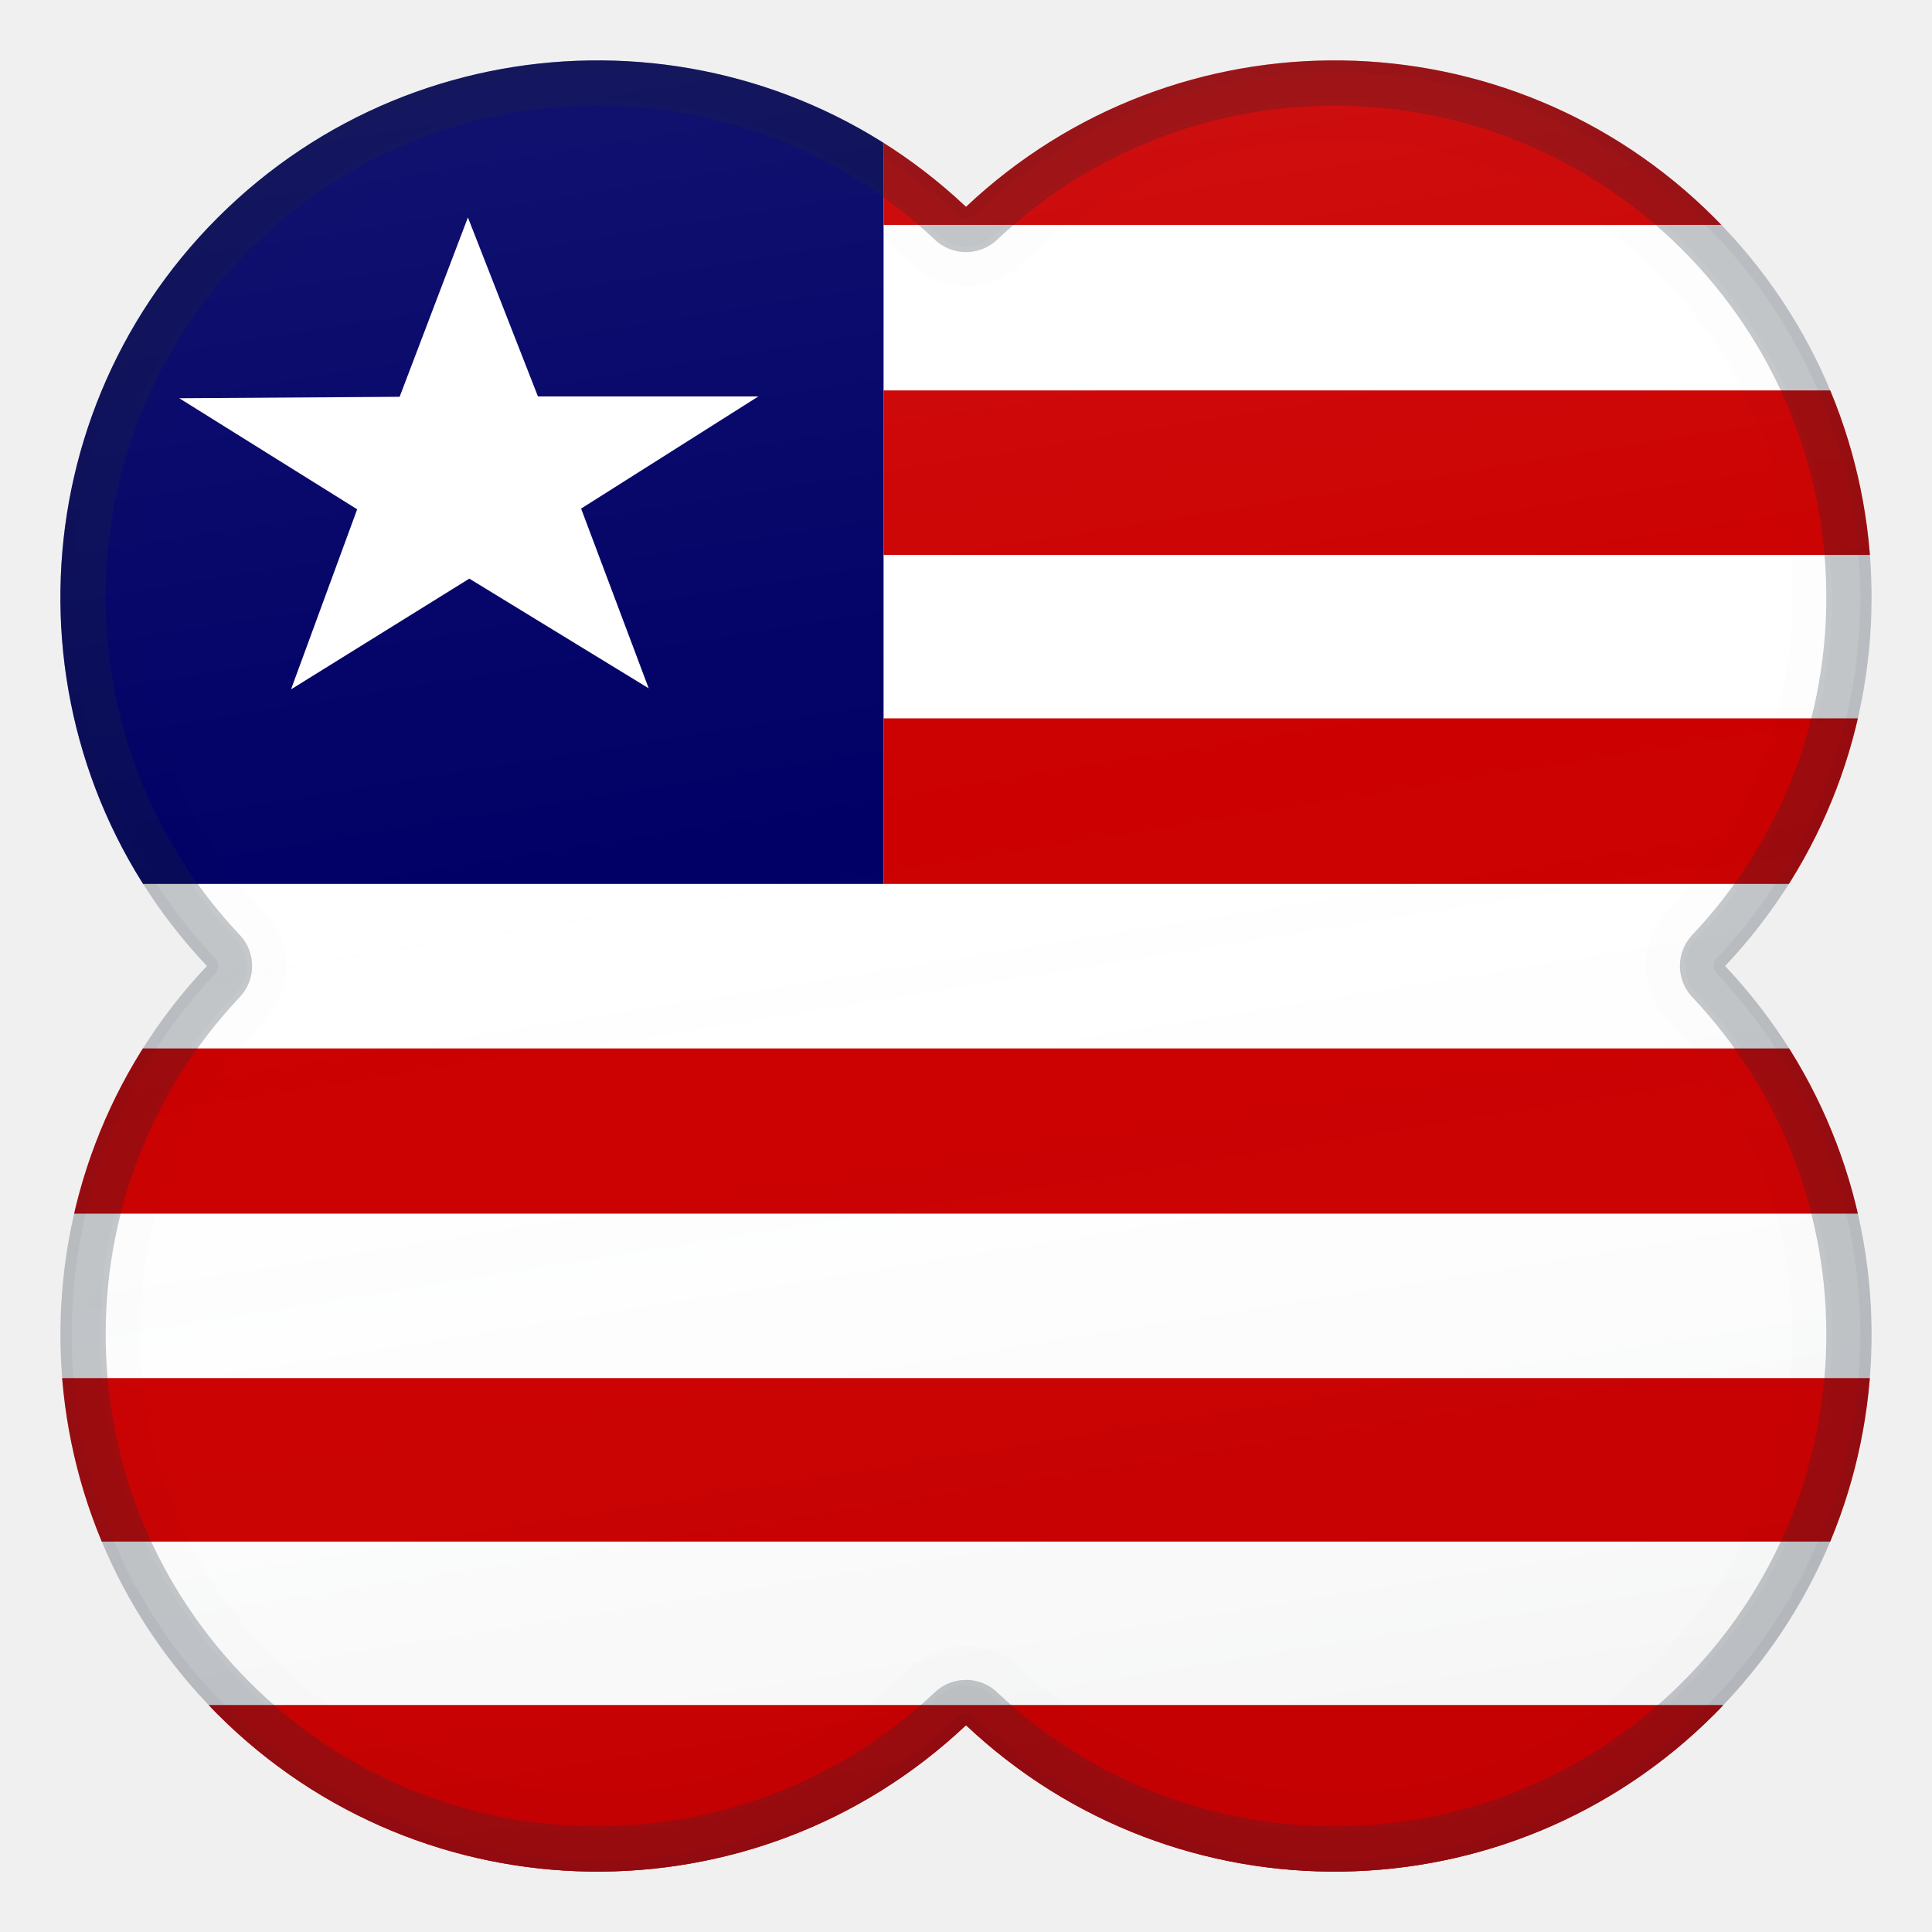
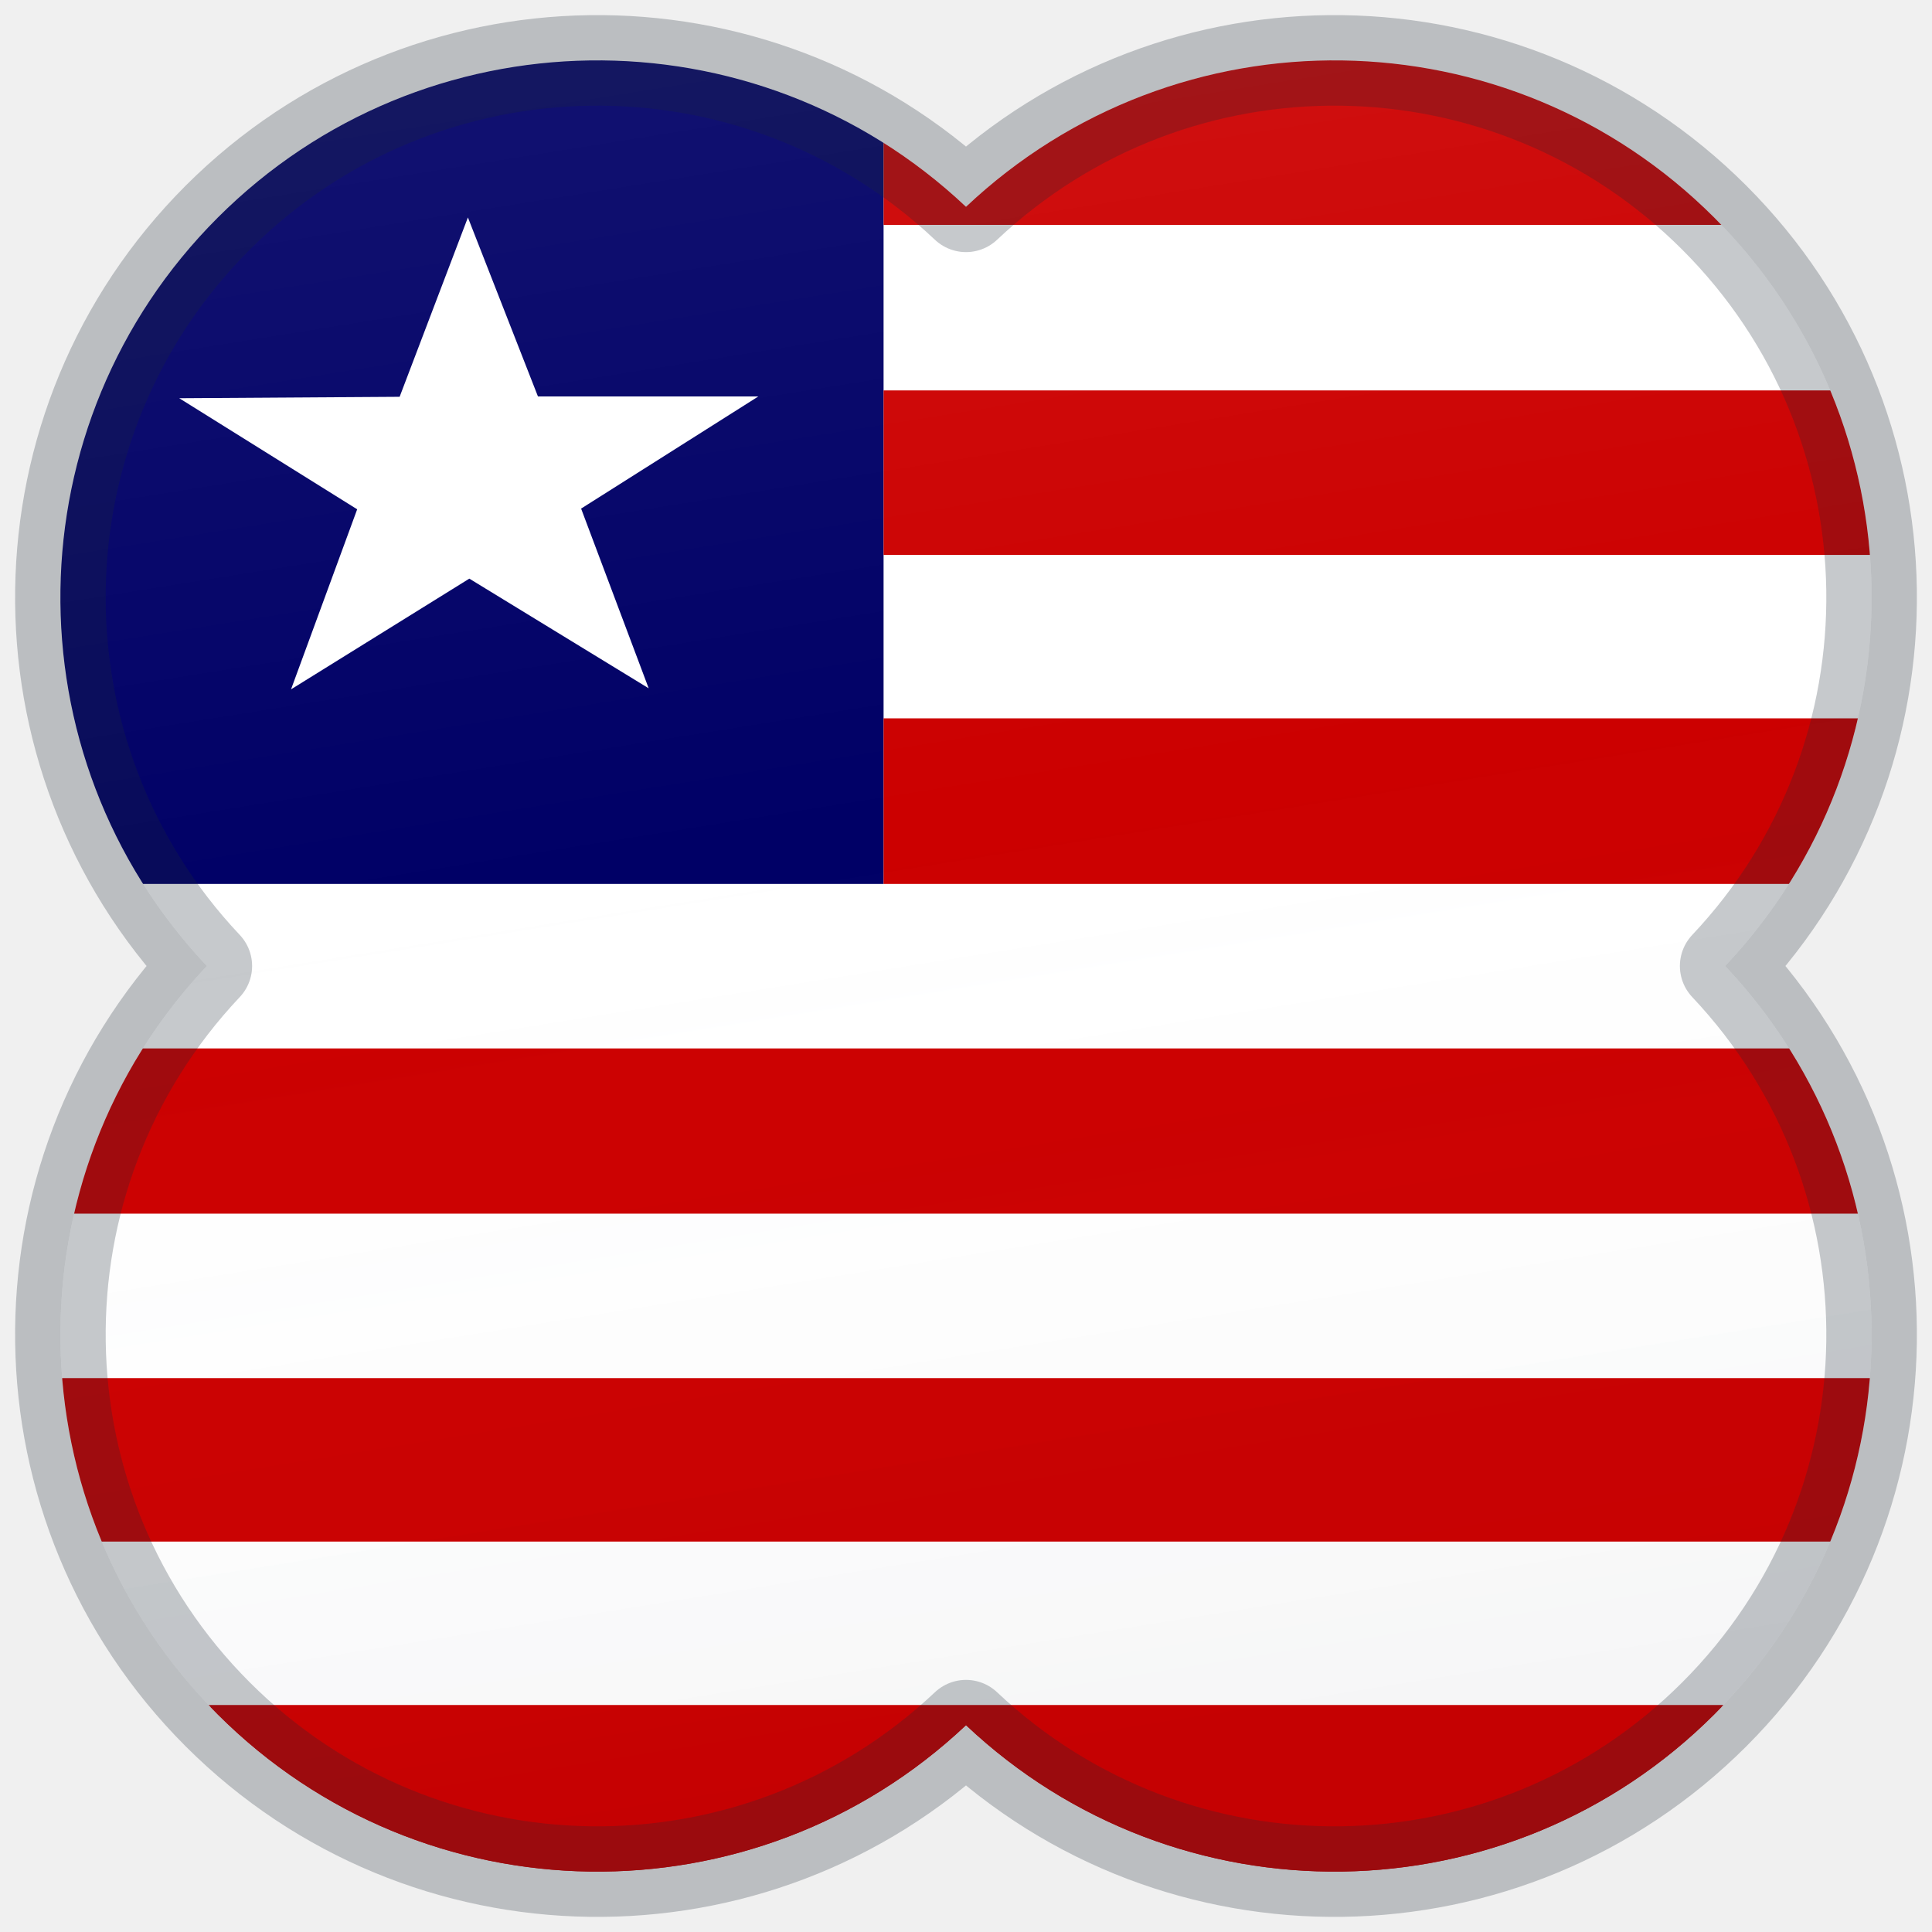
<svg xmlns="http://www.w3.org/2000/svg" viewBox="0 0 512 512" width="512" height="512" role="img" aria-labelledby="petal-soft-lr-title">
  <defs>
    <path id="petal-soft-lr-shape" d="M 256 54.811 A 142.322 142.322 0 0 1 457.189 256 A 142.322 142.322 0 0 1 256 457.189 A 142.322 142.322 0 0 1 54.811 256 A 142.322 142.322 0 0 1 256 54.811 Z" />
    <clipPath id="petal-soft-lr-clip" clipPathUnits="userSpaceOnUse">
      <path d="M 256 54.811 A 142.322 142.322 0 0 1 457.189 256 A 142.322 142.322 0 0 1 256 457.189 A 142.322 142.322 0 0 1 54.811 256 A 142.322 142.322 0 0 1 256 54.811 Z" />
    </clipPath>
    <linearGradient id="petal-soft-lr-shade" x1="0" y1="0" x2="0.16" y2="1">
      <stop offset="0%" stop-color="#ffffff" stop-opacity=".075" />
      <stop offset="48%" stop-color="#ffffff" stop-opacity="0" />
      <stop offset="100%" stop-color="#151a2b" stop-opacity=".038" />
    </linearGradient>
    <clipPath id="petal-soft-lr-source-lr-a">
      <path fill-opacity=".7" d="M0 0h512v512H0z" />
    </clipPath>
  </defs>
  <g clip-path="url(#petal-soft-lr-clip)">
    <path d="M 256 54.811 A 142.322 142.322 0 0 1 457.189 256 A 142.322 142.322 0 0 1 256 457.189 A 142.322 142.322 0 0 1 54.811 256 A 142.322 142.322 0 0 1 256 54.811 Z" fill="#fff" />
    <g transform="translate(16, 16) scale(0.9375)">
      <g fill-rule="evenodd" clip-path="url(#petal-soft-lr-source-lr-a)">
        <path fill="#fff" d="M0 0h767.9v512H0z" />
        <path fill="#006" d="M0 0h232.7v232.8H0z" />
        <path fill="#c00" d="M0 464.9h767.9V512H0z" />
        <path fill="#c00" d="M0 465.4h767.9V512H0zm0-92.9h767.9v46.2H0zm0-93.2h766V326H0zM232.7 0h535.1v46.5H232.7zm0 186h535.1v46.8H232.7zm0-92.7h535.1v46.5H232.7z" />
        <path fill="#fff" d="m166.3 177.5-50.7-31-50.4 31.3 18.7-50.9-50.3-31.4 62.3-.4 19.3-50.7L135 95h62.3l-50.1 31.7z" />
      </g>
    </g>
    <path d="M 256 54.811 A 142.322 142.322 0 0 1 457.189 256 A 142.322 142.322 0 0 1 256 457.189 A 142.322 142.322 0 0 1 54.811 256 A 142.322 142.322 0 0 1 256 54.811 Z" fill="url(#petal-soft-lr-shade)" />
-     <path d="M 256 54.811 A 142.322 142.322 0 0 1 457.189 256 A 142.322 142.322 0 0 1 256 457.189 A 142.322 142.322 0 0 1 54.811 256 A 142.322 142.322 0 0 1 256 54.811 Z" fill="none" stroke="#1c2433" stroke-width="42" stroke-opacity="0.01" stroke-linejoin="round" />
-     <path d="M 256 54.811 A 142.322 142.322 0 0 1 457.189 256 A 142.322 142.322 0 0 1 256 457.189 A 142.322 142.322 0 0 1 54.811 256 A 142.322 142.322 0 0 1 256 54.811 Z" fill="none" stroke="#1c2433" stroke-width="21" stroke-opacity="0.016" stroke-linejoin="round" />
-     <path d="M 256 54.811 A 142.322 142.322 0 0 1 457.189 256 A 142.322 142.322 0 0 1 256 457.189 A 142.322 142.322 0 0 1 54.811 256 A 142.322 142.322 0 0 1 256 54.811 Z" fill="none" stroke="#1c2433" stroke-width="6" stroke-opacity="0.05" stroke-linejoin="round" />
-     <path d="M 256 54.811 A 142.322 142.322 0 0 1 457.189 256 A 142.322 142.322 0 0 1 256 457.189 A 142.322 142.322 0 0 1 54.811 256 A 142.322 142.322 0 0 1 256 54.811 Z" fill="none" stroke="#1f2937" stroke-width="24" stroke-opacity="0.25" stroke-linejoin="round" />
  </g>
+   <path d="M 256 54.811 A 142.322 142.322 0 0 1 457.189 256 A 142.322 142.322 0 0 1 256 457.189 A 142.322 142.322 0 0 1 54.811 256 A 142.322 142.322 0 0 1 256 54.811 Z" fill="none" stroke="#1f2937" stroke-width="24" stroke-opacity="0.25" stroke-linejoin="round" />
</svg>
